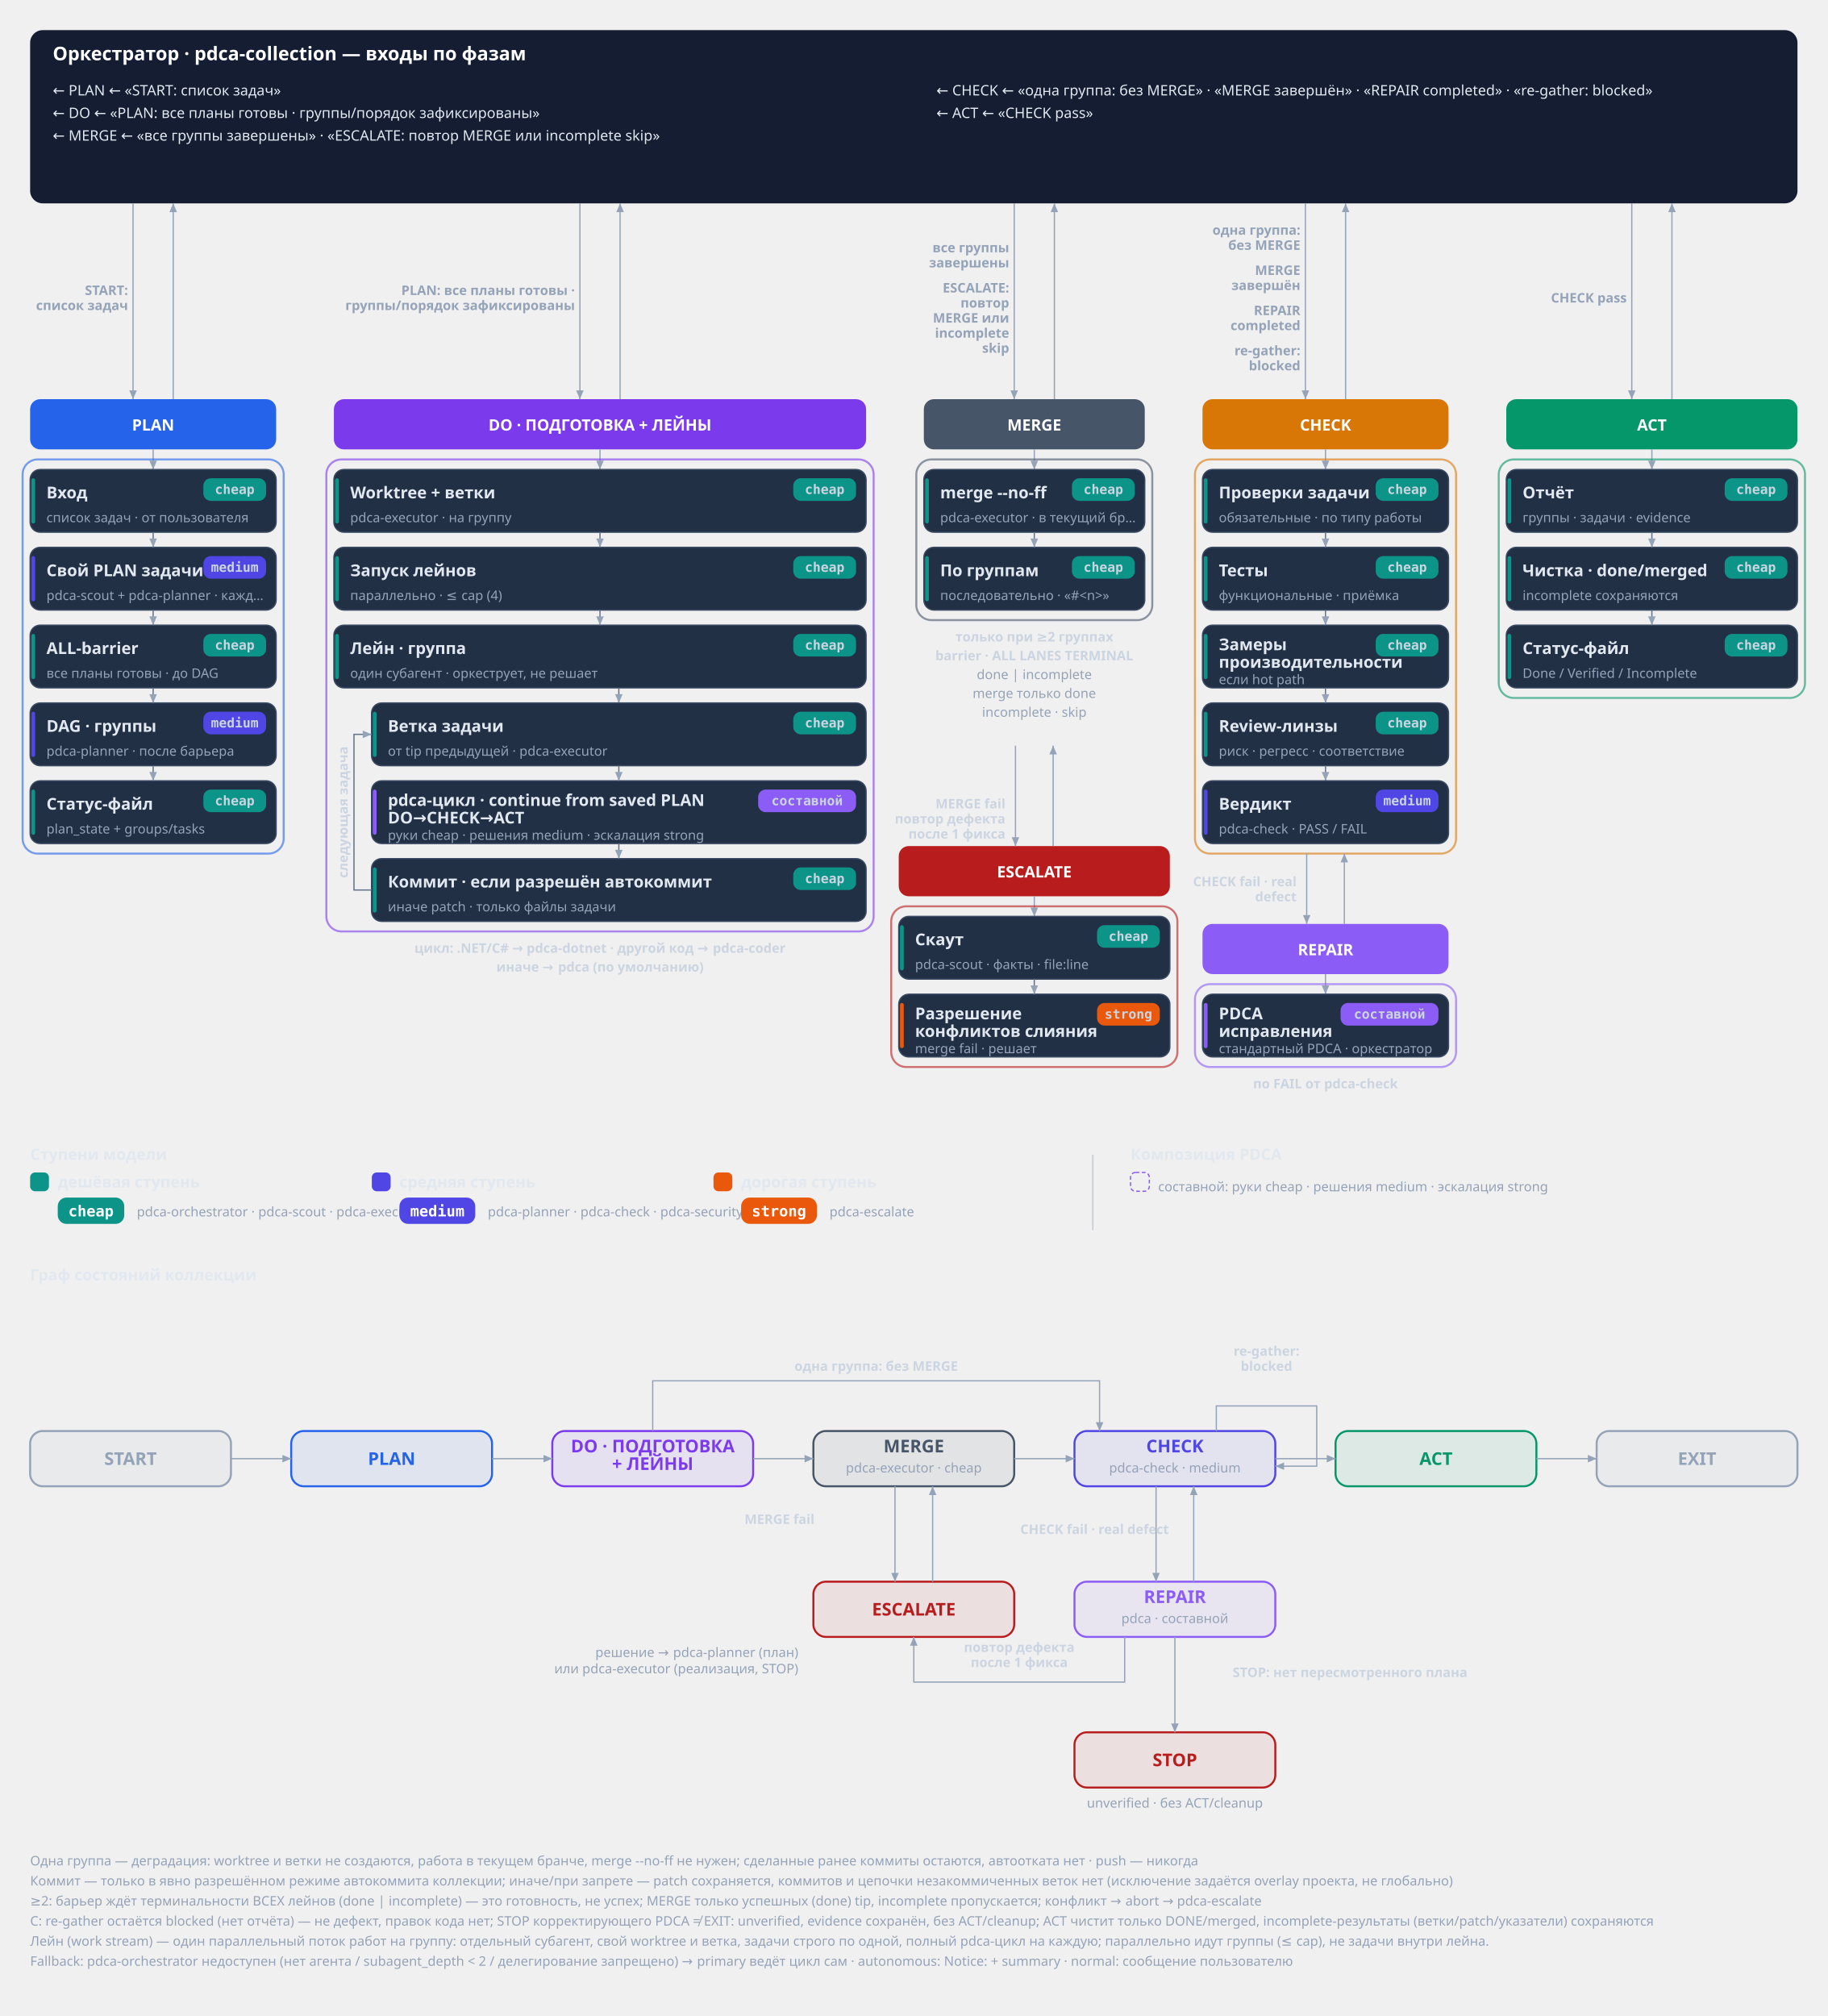
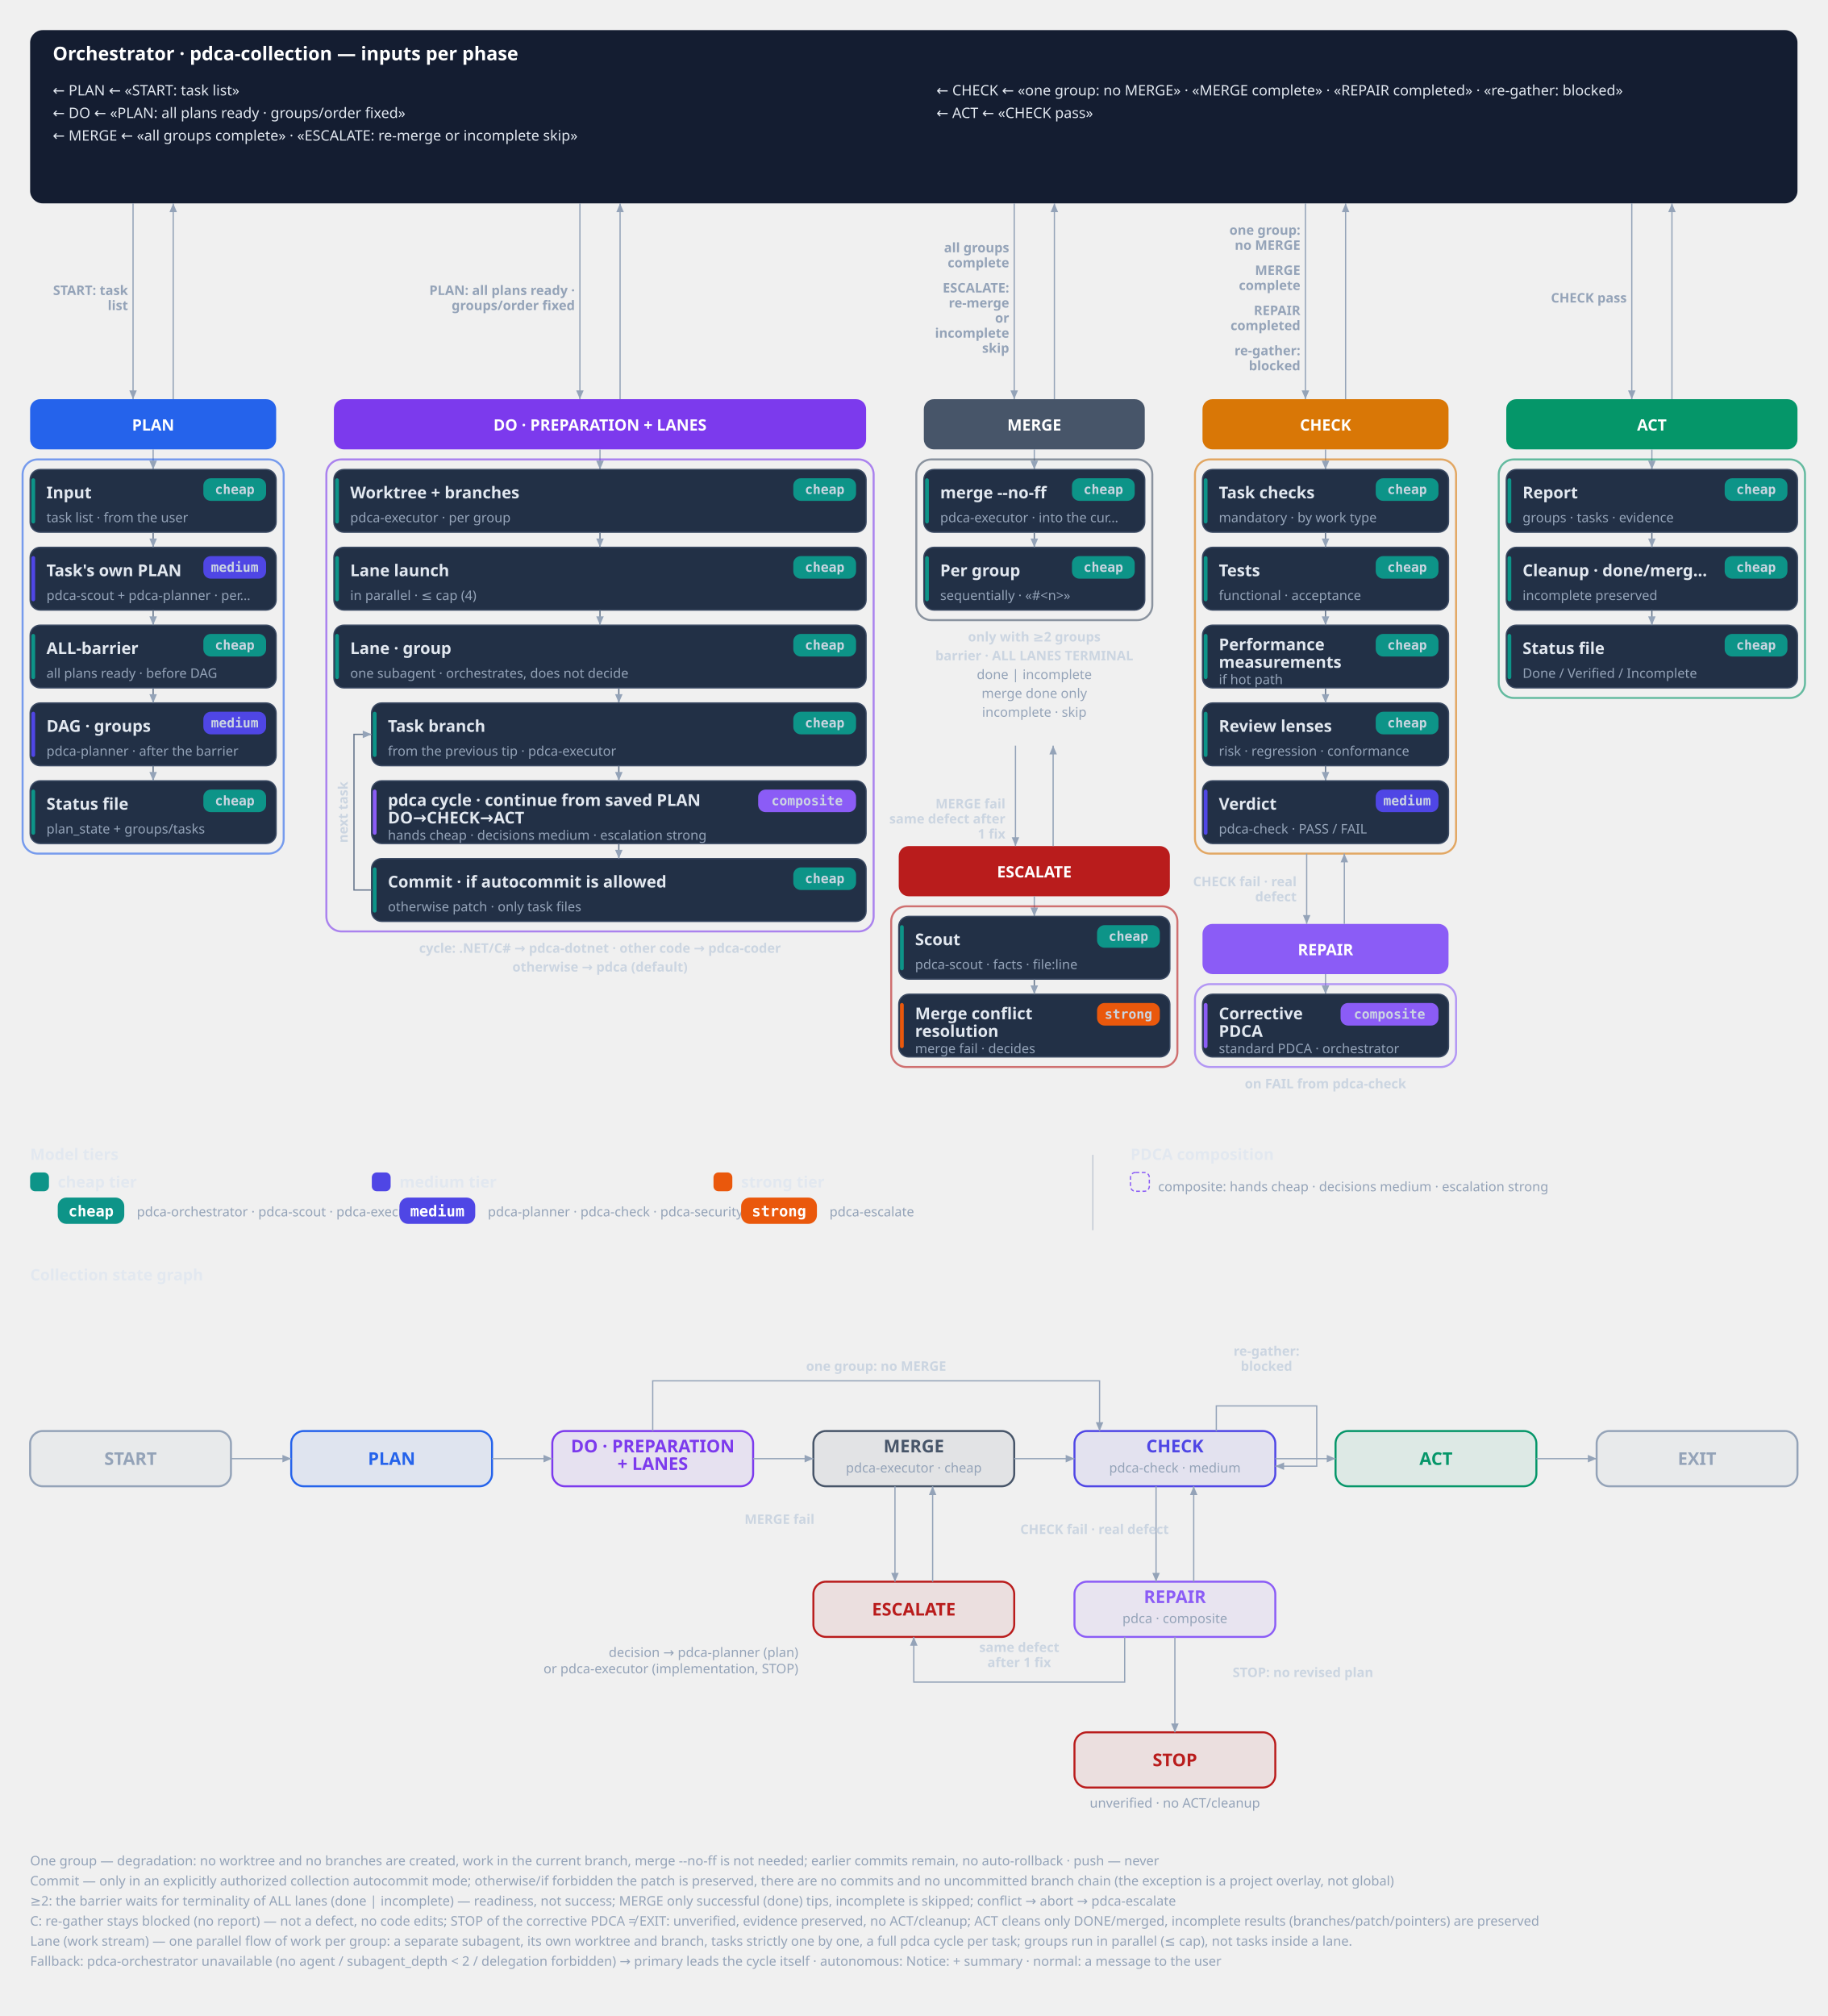
<svg xmlns="http://www.w3.org/2000/svg" viewBox="0 0 1456 1606" width="1456" font-family="Segoe UI, system-ui, sans-serif">
  <defs>
    <marker id="arrow" markerWidth="9" markerHeight="9" refX="7" refY="3" orient="auto">
      <path d="M0,0 L7,3 L0,6 Z" fill="#94a3b8" />
    </marker>
  </defs>
  <style>
.t{font-size:13px;font-weight:600;fill:#e2e8f0}
.s{font-size:10.5px;fill:#94a3b8}
.h{font-size:12.5px;font-weight:700;fill:#ffffff}
.g{font-size:10.5px;font-weight:600}
.band{fill:#141d31}
.bt{fill:#ffffff;font-size:15px;font-weight:700}
.ol{fill:#e2e8f0;font-size:11.5px}
.lt{font-size:12.5px;font-weight:700;fill:#e2e8f0}
.ls{font-size:10.5px;fill:#94a3b8}
.nt{font-size:10.5px;fill:#94a3b8}
.lm{font-family:ui-monospace,Consolas,Menlo,monospace;font-size:12px;font-weight:700}
.bm{font-family:ui-monospace,Consolas,Menlo,monospace;font-size:10.5px;font-weight:700}
.st{font-size:14px;font-weight:700}
</style>
  <rect x="24" y="24" width="1408" height="138" rx="10" class="band" data-band="orchestrator" />
-   <text x="42" y="48" class="bt">Оркестратор · pdca-collection — входы по фазам</text>
-   <text x="42" y="76" class="ol">← PLAN ← «START: список задач»</text>
-   <text x="42" y="94" class="ol">← DO ← «PLAN: все планы готовы · группы/порядок зафиксированы»</text>
-   <text x="42" y="112" class="ol">← MERGE ← «все группы завершены» · «ESCALATE: повтор MERGE или incomplete skip»</text>
-   <text x="746.0" y="76" class="ol">← CHECK ← «одна группа: без MERGE» · «MERGE завершён» · «REPAIR completed» · «re-gather: blocked»</text>
+   <text x="42" y="48" class="bt">Orchestrator · pdca-collection — inputs per phase</text>
+   <text x="42" y="76" class="ol">← PLAN ← «START: task list»</text>
+   <text x="42" y="94" class="ol">← DO ← «PLAN: all plans ready · groups/order fixed»</text>
+   <text x="42" y="112" class="ol">← MERGE ← «all groups complete» · «ESCALATE: re-merge or incomplete skip»</text>
+   <text x="746.0" y="76" class="ol">← CHECK ← «one group: no MERGE» · «MERGE complete» · «REPAIR completed» · «re-gather: blocked»</text>
  <text x="746.0" y="94" class="ol">← ACT ← «CHECK pass»</text>
  <g data-column="P">
    <g data-peer-header="P">
      <rect x="24" y="318" width="196" height="40" rx="8" fill="#2563eb" />
      <text x="122.0" y="343.0" class="h" text-anchor="middle">PLAN</text>
    </g>
    <polyline points="122.0,358 122.0,374" fill="none" stroke="#94a3b8" marker-end="url(#arrow)" />
    <rect x="24" y="374" width="196" height="50" rx="8" fill="#223046" stroke="#3b4a63" stroke-width="1" />
    <rect x="25" y="381" width="3" height="36" rx="1.5" fill="#0d9488" />
    <rect x="162" y="381" width="50" height="18" rx="6" fill="#0d9488" />
    <text x="187.0" y="393.5" class="bm" fill="#cbd5e1" text-anchor="middle">cheap</text>
-     <text x="37" y="397" class="t">Вход</text>
-     <text x="37" y="416" class="s">список задач · от пользователя</text>
+     <text x="37" y="397" class="t">Input</text>
+     <text x="37" y="416" class="s">task list · from the user</text>
    <g data-step="task-plan">
      <rect x="24" y="436" width="196" height="50" rx="8" fill="#223046" stroke="#3b4a63" stroke-width="1" />
      <rect x="25" y="443" width="3" height="36" rx="1.5" fill="#4f46e5" />
      <rect x="162" y="443" width="50" height="18" rx="6" fill="#4f46e5" />
      <text x="187.0" y="455.5" class="bm" fill="#cbd5e1" text-anchor="middle">medium</text>
-       <text x="37" y="459" class="t">Свой PLAN задачи</text>
-       <text x="37" y="478" class="s">pdca-scout + pdca-planner · кажд…</text>
+       <text x="37" y="459" class="t">Task's own PLAN</text>
+       <text x="37" y="478" class="s">pdca-scout + pdca-planner · per…</text>
    </g>
    <g data-step="all-plans-barrier">
      <rect x="24" y="498" width="196" height="50" rx="8" fill="#223046" stroke="#3b4a63" stroke-width="1" />
      <rect x="25" y="505" width="3" height="36" rx="1.5" fill="#0d9488" />
      <rect x="162" y="505" width="50" height="18" rx="6" fill="#0d9488" />
      <text x="187.0" y="517.5" class="bm" fill="#cbd5e1" text-anchor="middle">cheap</text>
      <text x="37" y="521" class="t">ALL-barrier</text>
-       <text x="37" y="540" class="s">все планы готовы · до DAG</text>
+       <text x="37" y="540" class="s">all plans ready · before DAG</text>
    </g>
    <g data-step="collection-scheduling">
      <rect x="24" y="560" width="196" height="50" rx="8" fill="#223046" stroke="#3b4a63" stroke-width="1" />
      <rect x="25" y="567" width="3" height="36" rx="1.5" fill="#4f46e5" />
      <rect x="162" y="567" width="50" height="18" rx="6" fill="#4f46e5" />
      <text x="187.0" y="579.5" class="bm" fill="#cbd5e1" text-anchor="middle">medium</text>
-       <text x="37" y="583" class="t">DAG · группы</text>
-       <text x="37" y="602" class="s">pdca-planner · после барьера</text>
+       <text x="37" y="583" class="t">DAG · groups</text>
+       <text x="37" y="602" class="s">pdca-planner · after the barrier</text>
    </g>
    <rect x="24" y="622" width="196" height="50" rx="8" fill="#223046" stroke="#3b4a63" stroke-width="1" />
    <rect x="25" y="629" width="3" height="36" rx="1.5" fill="#0d9488" />
    <rect x="162" y="629" width="50" height="18" rx="6" fill="#0d9488" />
    <text x="187.0" y="641.5" class="bm" fill="#cbd5e1" text-anchor="middle">cheap</text>
-     <text x="37" y="645" class="t">Статус-файл</text>
+     <text x="37" y="645" class="t">Status file</text>
    <text x="37" y="664" class="s">plan_state + groups/tasks</text>
    <polyline points="122.0,424 122.0,436" fill="none" stroke="#64748b" marker-end="url(#arrow)" />
    <polyline points="122.0,486 122.0,498" fill="none" stroke="#64748b" marker-end="url(#arrow)" />
    <polyline points="122.0,548 122.0,560" fill="none" stroke="#64748b" marker-end="url(#arrow)" />
    <polyline points="122.0,610 122.0,622" fill="none" stroke="#64748b" marker-end="url(#arrow)" />
    <rect x="18" y="366" width="208" height="314" rx="12" fill="none" stroke="#2563eb" stroke-opacity="0.6" stroke-width="1.6" data-frame="P" />
  </g>
  <g data-column="DO">
    <g data-peer-header="DO">
      <rect x="266.0" y="318" width="424" height="40" rx="8" fill="#7c3aed" />
-       <text x="478.0" y="343.0" class="h" text-anchor="middle">DO · ПОДГОТОВКА + ЛЕЙНЫ</text>
+       <text x="478.0" y="343.0" class="h" text-anchor="middle">DO · PREPARATION + LANES</text>
    </g>
    <polyline points="478.0,358 478.0,374" fill="none" stroke="#94a3b8" marker-end="url(#arrow)" />
    <rect x="266.0" y="374" width="424" height="50" rx="8" fill="#223046" stroke="#3b4a63" stroke-width="1" />
    <rect x="267.0" y="381" width="3" height="36" rx="1.5" fill="#0d9488" />
    <rect x="632.0" y="381" width="50" height="18" rx="6" fill="#0d9488" />
    <text x="657.0" y="393.5" class="bm" fill="#cbd5e1" text-anchor="middle">cheap</text>
-     <text x="279.0" y="397" class="t">Worktree + ветки</text>
-     <text x="279.0" y="416" class="s">pdca-executor · на группу</text>
+     <text x="279.0" y="397" class="t">Worktree + branches</text>
+     <text x="279.0" y="416" class="s">pdca-executor · per group</text>
    <rect x="266.0" y="436" width="424" height="50" rx="8" fill="#223046" stroke="#3b4a63" stroke-width="1" />
    <rect x="267.0" y="443" width="3" height="36" rx="1.5" fill="#0d9488" />
    <rect x="632.0" y="443" width="50" height="18" rx="6" fill="#0d9488" />
    <text x="657.0" y="455.5" class="bm" fill="#cbd5e1" text-anchor="middle">cheap</text>
-     <text x="279.0" y="459" class="t">Запуск лейнов</text>
-     <text x="279.0" y="478" class="s">параллельно · ≤ cap (4)</text>
+     <text x="279.0" y="459" class="t">Lane launch</text>
+     <text x="279.0" y="478" class="s">in parallel · ≤ cap (4)</text>
    <polyline points="478.0,424 478.0,436" fill="none" stroke="#64748b" marker-end="url(#arrow)" />
    <rect x="266.0" y="498" width="424" height="50" rx="8" fill="#223046" stroke="#3b4a63" stroke-width="1" />
    <rect x="267.0" y="505" width="3" height="36" rx="1.5" fill="#0d9488" />
    <rect x="632.0" y="505" width="50" height="18" rx="6" fill="#0d9488" />
    <text x="657.0" y="517.5" class="bm" fill="#cbd5e1" text-anchor="middle">cheap</text>
-     <text x="279.0" y="521" class="t">Лейн · группа</text>
-     <text x="279.0" y="540" class="s">один субагент · оркеструет, не решает</text>
+     <text x="279.0" y="521" class="t">Lane · group</text>
+     <text x="279.0" y="540" class="s">one subagent · orchestrates, does not decide</text>
    <polyline points="478.0,486 478.0,498" fill="none" stroke="#64748b" marker-end="url(#arrow)" />
    <polyline points="493.0,548 493.0,560" fill="none" stroke="#64748b" marker-end="url(#arrow)" />
    <rect x="296.0" y="560" width="394" height="50" rx="8" fill="#223046" stroke="#3b4a63" stroke-width="1" />
    <rect x="297.0" y="567" width="3" height="36" rx="1.5" fill="#0d9488" />
    <rect x="632.0" y="567" width="50" height="18" rx="6" fill="#0d9488" />
    <text x="657.0" y="579.5" class="bm" fill="#cbd5e1" text-anchor="middle">cheap</text>
-     <text x="309.0" y="583" class="t">Ветка задачи</text>
-     <text x="309.0" y="602" class="s">от tip предыдущей · pdca-executor</text>
+     <text x="309.0" y="583" class="t">Task branch</text>
+     <text x="309.0" y="602" class="s">from the previous tip · pdca-executor</text>
    <rect x="296.0" y="622" width="394" height="50" rx="8" fill="#223046" stroke="#3b4a63" stroke-width="1" />
    <rect x="297.0" y="629" width="3" height="36" rx="1.5" fill="#8b5cf6" />
    <rect x="604.0" y="629" width="78" height="18" rx="6" fill="#8b5cf6" />
-     <text x="643.0" y="641.5" class="bm" fill="#cbd5e1" text-anchor="middle">составной</text>
-     <text x="309.0" y="642" class="t">pdca-цикл · continue from saved PLAN</text>
+     <text x="643.0" y="641.5" class="bm" fill="#cbd5e1" text-anchor="middle">composite</text>
+     <text x="309.0" y="642" class="t">pdca cycle · continue from saved PLAN</text>
    <text x="309.0" y="656" class="t">DO→CHECK→ACT</text>
-     <text x="309.0" y="669" class="s">руки cheap · решения medium · эскалация strong</text>
+     <text x="309.0" y="669" class="s">hands cheap · decisions medium · escalation strong</text>
    <polyline points="493.0,610 493.0,622" fill="none" stroke="#64748b" marker-end="url(#arrow)" />
    <rect x="296.0" y="684" width="394" height="50" rx="8" fill="#223046" stroke="#3b4a63" stroke-width="1" />
    <rect x="297.0" y="691" width="3" height="36" rx="1.5" fill="#0d9488" />
    <rect x="632.0" y="691" width="50" height="18" rx="6" fill="#0d9488" />
    <text x="657.0" y="703.5" class="bm" fill="#cbd5e1" text-anchor="middle">cheap</text>
-     <text x="309.0" y="707" class="t">Коммит · если разрешён автокоммит</text>
-     <text x="309.0" y="726" class="s">иначе patch · только файлы задачи</text>
+     <text x="309.0" y="707" class="t">Commit · if autocommit is allowed</text>
+     <text x="309.0" y="726" class="s">otherwise patch · only task files</text>
    <polyline points="493.0,672 493.0,684" fill="none" stroke="#64748b" marker-end="url(#arrow)" />
    <path d="M296.0,709.0 L282.0,709.0 L282.0,585.0 L296.0,585.0" fill="none" stroke="#64748b" marker-end="url(#arrow)" />
-     <text x="277.0" y="647.0" class="g" fill="#cbd5e1" text-anchor="middle" transform="rotate(-90 277.0 647.0)">следующая задача</text>
+     <text x="277.0" y="647.0" class="g" fill="#cbd5e1" text-anchor="middle" transform="rotate(-90 277.0 647.0)">next task</text>
    <rect x="260.0" y="366" width="436" height="376" rx="12" fill="none" stroke="#7c3aed" stroke-opacity="0.6" stroke-width="1.6" data-frame="DO" />
-     <text x="478.0" y="759" class="g" fill="#cbd5e1" text-anchor="middle">цикл: .NET/C# → pdca-dotnet · другой код → pdca-coder</text>
-     <text x="478.0" y="774" class="g" fill="#cbd5e1" text-anchor="middle">иначе → pdca (по умолчанию)</text>
+     <text x="478.0" y="759" class="g" fill="#cbd5e1" text-anchor="middle">cycle: .NET/C# → pdca-dotnet · other code → pdca-coder</text>
+     <text x="478.0" y="774" class="g" fill="#cbd5e1" text-anchor="middle">otherwise → pdca (default)</text>
  </g>
  <g data-column="MERGE">
    <g data-peer-header="MERGE">
      <rect x="736.0" y="318" width="176" height="40" rx="8" fill="#475569" />
      <text x="824.0" y="343.0" class="h" text-anchor="middle">MERGE</text>
    </g>
    <polyline points="824.0,358 824.0,374" fill="none" stroke="#94a3b8" marker-end="url(#arrow)" />
    <rect x="736.0" y="374" width="176" height="50" rx="8" fill="#223046" stroke="#3b4a63" stroke-width="1" />
    <rect x="737.0" y="381" width="3" height="36" rx="1.5" fill="#0d9488" />
    <rect x="854.0" y="381" width="50" height="18" rx="6" fill="#0d9488" />
    <text x="879.0" y="393.5" class="bm" fill="#cbd5e1" text-anchor="middle">cheap</text>
    <text x="749.0" y="397" class="t">merge --no-ff</text>
-     <text x="749.0" y="416" class="s">pdca-executor · в текущий бр…</text>
+     <text x="749.0" y="416" class="s">pdca-executor · into the cur…</text>
    <rect x="736.0" y="436" width="176" height="50" rx="8" fill="#223046" stroke="#3b4a63" stroke-width="1" />
    <rect x="737.0" y="443" width="3" height="36" rx="1.5" fill="#0d9488" />
    <rect x="854.0" y="443" width="50" height="18" rx="6" fill="#0d9488" />
    <text x="879.0" y="455.5" class="bm" fill="#cbd5e1" text-anchor="middle">cheap</text>
-     <text x="749.0" y="459" class="t">По группам</text>
-     <text x="749.0" y="478" class="s">последовательно · «#&lt;n&gt;»</text>
+     <text x="749.0" y="459" class="t">Per group</text>
+     <text x="749.0" y="478" class="s">sequentially · «#&lt;n&gt;»</text>
    <polyline points="824.0,424 824.0,436" fill="none" stroke="#64748b" marker-end="url(#arrow)" />
    <g data-condition="all-lanes-terminal">
      <rect x="730.0" y="366" width="188" height="128" rx="12" fill="none" stroke="#475569" stroke-opacity="0.6" stroke-width="1.6" data-frame="MERGE" />
-       <text x="824.0" y="511" class="g" fill="#cbd5e1" text-anchor="middle">только при ≥2 группах</text>
+       <text x="824.0" y="511" class="g" fill="#cbd5e1" text-anchor="middle">only with ≥2 groups</text>
      <text x="824.0" y="526" class="g" fill="#cbd5e1" text-anchor="middle">barrier · ALL LANES TERMINAL</text>
      <text x="824.0" y="541" class="ls" fill="#94a3b8" text-anchor="middle">done | incomplete</text>
-       <text x="824.0" y="556" class="ls" fill="#94a3b8" text-anchor="middle">merge только done</text>
+       <text x="824.0" y="556" class="ls" fill="#94a3b8" text-anchor="middle">merge done only</text>
      <text x="824.0" y="571" class="ls" fill="#94a3b8" text-anchor="middle">incomplete · skip</text>
    </g>
  </g>
  <g data-column="C" data-role="pdca-check" data-tier="medium">
    <g data-peer-header="C">
      <rect x="958.0" y="318" width="196" height="40" rx="8" fill="#d97706" />
      <text x="1056.0" y="343.0" class="h" text-anchor="middle">CHECK</text>
    </g>
    <polyline points="1056.0,358 1056.0,374" fill="none" stroke="#94a3b8" marker-end="url(#arrow)" />
    <rect x="958.0" y="374" width="196" height="50" rx="8" fill="#223046" stroke="#3b4a63" stroke-width="1" />
    <rect x="959.0" y="381" width="3" height="36" rx="1.5" fill="#0d9488" />
    <rect x="1096.0" y="381" width="50" height="18" rx="6" fill="#0d9488" />
    <text x="1121.0" y="393.5" class="bm" fill="#cbd5e1" text-anchor="middle">cheap</text>
-     <text x="971.0" y="397" class="t">Проверки задачи</text>
-     <text x="971.0" y="416" class="s">обязательные · по типу работы</text>
+     <text x="971.0" y="397" class="t">Task checks</text>
+     <text x="971.0" y="416" class="s">mandatory · by work type</text>
    <rect x="958.0" y="436" width="196" height="50" rx="8" fill="#223046" stroke="#3b4a63" stroke-width="1" />
    <rect x="959.0" y="443" width="3" height="36" rx="1.5" fill="#0d9488" />
    <rect x="1096.0" y="443" width="50" height="18" rx="6" fill="#0d9488" />
    <text x="1121.0" y="455.5" class="bm" fill="#cbd5e1" text-anchor="middle">cheap</text>
-     <text x="971.0" y="459" class="t">Тесты</text>
-     <text x="971.0" y="478" class="s">функциональные · приёмка</text>
+     <text x="971.0" y="459" class="t">Tests</text>
+     <text x="971.0" y="478" class="s">functional · acceptance</text>
    <rect x="958.0" y="498" width="196" height="50" rx="8" fill="#223046" stroke="#3b4a63" stroke-width="1" />
    <rect x="959.0" y="505" width="3" height="36" rx="1.5" fill="#0d9488" />
    <rect x="1096.0" y="505" width="50" height="18" rx="6" fill="#0d9488" />
    <text x="1121.0" y="517.5" class="bm" fill="#cbd5e1" text-anchor="middle">cheap</text>
-     <text x="971.0" y="518" class="t">Замеры</text>
-     <text x="971.0" y="532" class="t">производительности</text>
-     <text x="971.0" y="545" class="s">если hot path</text>
+     <text x="971.0" y="518" class="t">Performance</text>
+     <text x="971.0" y="532" class="t">measurements</text>
+     <text x="971.0" y="545" class="s">if hot path</text>
    <rect x="958.0" y="560" width="196" height="50" rx="8" fill="#223046" stroke="#3b4a63" stroke-width="1" />
    <rect x="959.0" y="567" width="3" height="36" rx="1.5" fill="#0d9488" />
    <rect x="1096.0" y="567" width="50" height="18" rx="6" fill="#0d9488" />
    <text x="1121.0" y="579.5" class="bm" fill="#cbd5e1" text-anchor="middle">cheap</text>
-     <text x="971.0" y="583" class="t">Review-линзы</text>
-     <text x="971.0" y="602" class="s">риск · регресс · соответствие</text>
+     <text x="971.0" y="583" class="t">Review lenses</text>
+     <text x="971.0" y="602" class="s">risk · regression · conformance</text>
    <polyline points="1056.0,424 1056.0,436" fill="none" stroke="#64748b" marker-end="url(#arrow)" />
    <polyline points="1056.0,486 1056.0,498" fill="none" stroke="#64748b" marker-end="url(#arrow)" />
    <polyline points="1056.0,548 1056.0,560" fill="none" stroke="#64748b" marker-end="url(#arrow)" />
    <polyline points="1056.0,610 1056.0,622" fill="none" stroke="#64748b" marker-end="url(#arrow)" />
    <g data-step="check-verdict" data-role="pdca-check" data-tier="medium">
      <rect x="958.0" y="622" width="196" height="50" rx="8" fill="#223046" stroke="#3b4a63" stroke-width="1" />
      <rect x="959.0" y="629" width="3" height="36" rx="1.5" fill="#4f46e5" />
      <rect x="1096.0" y="629" width="50" height="18" rx="6" fill="#4f46e5" />
      <text x="1121.0" y="641.5" class="bm" fill="#cbd5e1" text-anchor="middle">medium</text>
-       <text x="971.0" y="645" class="t">Вердикт</text>
+       <text x="971.0" y="645" class="t">Verdict</text>
      <text x="971.0" y="664" class="s">pdca-check · PASS / FAIL</text>
    </g>
    <rect x="952.0" y="366" width="208" height="314" rx="12" fill="none" stroke="#d97706" stroke-opacity="0.6" stroke-width="1.6" data-frame="C" />
  </g>
  <g data-column="A">
    <g data-peer-header="A">
      <rect x="1200.0" y="318" width="232" height="40" rx="8" fill="#059669" />
      <text x="1316.0" y="343.0" class="h" text-anchor="middle">ACT</text>
    </g>
    <polyline points="1316.0,358 1316.0,374" fill="none" stroke="#94a3b8" marker-end="url(#arrow)" />
    <rect x="1200.0" y="374" width="232" height="50" rx="8" fill="#223046" stroke="#3b4a63" stroke-width="1" />
    <rect x="1201.0" y="381" width="3" height="36" rx="1.5" fill="#0d9488" />
    <rect x="1374.0" y="381" width="50" height="18" rx="6" fill="#0d9488" />
    <text x="1399.0" y="393.5" class="bm" fill="#cbd5e1" text-anchor="middle">cheap</text>
-     <text x="1213.0" y="397" class="t">Отчёт</text>
-     <text x="1213.0" y="416" class="s">группы · задачи · evidence</text>
+     <text x="1213.0" y="397" class="t">Report</text>
+     <text x="1213.0" y="416" class="s">groups · tasks · evidence</text>
    <rect x="1200.0" y="436" width="232" height="50" rx="8" fill="#223046" stroke="#3b4a63" stroke-width="1" />
    <rect x="1201.0" y="443" width="3" height="36" rx="1.5" fill="#0d9488" />
    <rect x="1374.0" y="443" width="50" height="18" rx="6" fill="#0d9488" />
    <text x="1399.0" y="455.5" class="bm" fill="#cbd5e1" text-anchor="middle">cheap</text>
-     <text x="1213.0" y="459" class="t">Чистка · done/merged</text>
-     <text x="1213.0" y="478" class="s">incomplete сохраняются</text>
+     <text x="1213.0" y="459" class="t">Cleanup · done/merg…</text>
+     <text x="1213.0" y="478" class="s">incomplete preserved</text>
    <rect x="1200.0" y="498" width="232" height="50" rx="8" fill="#223046" stroke="#3b4a63" stroke-width="1" />
    <rect x="1201.0" y="505" width="3" height="36" rx="1.5" fill="#0d9488" />
    <rect x="1374.0" y="505" width="50" height="18" rx="6" fill="#0d9488" />
    <text x="1399.0" y="517.5" class="bm" fill="#cbd5e1" text-anchor="middle">cheap</text>
-     <text x="1213.0" y="521" class="t">Статус-файл</text>
+     <text x="1213.0" y="521" class="t">Status file</text>
    <text x="1213.0" y="540" class="s">Done / Verified / Incomplete</text>
    <polyline points="1316.0,424 1316.0,436" fill="none" stroke="#64748b" marker-end="url(#arrow)" />
    <polyline points="1316.0,486 1316.0,498" fill="none" stroke="#64748b" marker-end="url(#arrow)" />
    <rect x="1194.0" y="366" width="244" height="190" rx="12" fill="none" stroke="#059669" stroke-opacity="0.6" stroke-width="1.6" data-frame="A" />
  </g>
  <g data-column="REPAIR" data-child-of="C" data-dispatched-by="orchestrator" data-main-recovery="corrective-pdca" data-composition="composite">
    <g data-peer-header="REPAIR">
      <rect x="958.0" y="736" width="196" height="40" rx="8" fill="#8b5cf6" />
      <text x="1056.0" y="761.0" class="h" text-anchor="middle">REPAIR</text>
    </g>
    <polyline points="1056.0,776 1056.0,792" fill="none" stroke="#94a3b8" marker-end="url(#arrow)" />
    <rect x="958.0" y="792" width="196" height="50" rx="8" fill="#223046" stroke="#3b4a63" stroke-width="1" />
    <rect x="959.0" y="799" width="3" height="36" rx="1.5" fill="#8b5cf6" />
    <rect x="1068.0" y="799" width="78" height="18" rx="6" fill="#8b5cf6" />
-     <text x="1107.0" y="811.5" class="bm" fill="#cbd5e1" text-anchor="middle">составной</text>
-     <text x="971.0" y="812" class="t">PDCA</text>
-     <text x="971.0" y="826" class="t">исправления</text>
-     <text x="971.0" y="839" class="s">стандартный PDCA · оркестратор</text>
+     <text x="1107.0" y="811.5" class="bm" fill="#cbd5e1" text-anchor="middle">composite</text>
+     <text x="971.0" y="812" class="t">Corrective</text>
+     <text x="971.0" y="826" class="t">PDCA</text>
+     <text x="971.0" y="839" class="s">standard PDCA · orchestrator</text>
    <rect x="952.0" y="784" width="208" height="66" rx="12" fill="none" stroke="#8b5cf6" stroke-opacity="0.6" stroke-width="1.6" data-frame="REPAIR" />
-     <text x="1056.0" y="867" class="g" fill="#cbd5e1" text-anchor="middle">по FAIL от pdca-check</text>
+     <text x="1056.0" y="867" class="g" fill="#cbd5e1" text-anchor="middle">on FAIL from pdca-check</text>
  </g>
  <g data-bus="dispatch" data-origin="C" data-target="REPAIR" data-kind="dispatch">
    <polyline points="1041.0,680 1041.0,736" fill="none" stroke="#94a3b8" marker-end="url(#arrow)" />
    <g data-entry-from="C" data-entry-to="REPAIR" data-entry-condition="FAIL">
      <text x="1033.0" y="706" class="g" fill="#cbd5e1" text-anchor="end">CHECK fail · real</text>
      <text x="1033.0" y="718" class="g" fill="#cbd5e1" text-anchor="end">defect</text>
    </g>
  </g>
  <g data-bus="result" data-origin="REPAIR" data-target="C" data-kind="result">
    <polyline points="1071.0,736 1071.0,680" fill="none" stroke="#94a3b8" marker-end="url(#arrow)" />
  </g>
  <g data-column="E" data-child-of="MERGE" data-dispatched-by="orchestrator">
    <g data-peer-header="E">
      <rect x="716.0" y="674" width="216" height="40" rx="8" fill="#b91c1c" />
      <text x="824.0" y="699.0" class="h" text-anchor="middle">ESCALATE</text>
    </g>
    <polyline points="824.0,714 824.0,730" fill="none" stroke="#94a3b8" marker-end="url(#arrow)" />
    <rect x="716.0" y="730" width="216" height="50" rx="8" fill="#223046" stroke="#3b4a63" stroke-width="1" />
    <rect x="717.0" y="737" width="3" height="36" rx="1.5" fill="#0d9488" />
    <rect x="874.0" y="737" width="50" height="18" rx="6" fill="#0d9488" />
    <text x="899.0" y="749.5" class="bm" fill="#cbd5e1" text-anchor="middle">cheap</text>
-     <text x="729.0" y="753" class="t">Скаут</text>
-     <text x="729.0" y="772" class="s">pdca-scout · факты · file:line</text>
+     <text x="729.0" y="753" class="t">Scout</text>
+     <text x="729.0" y="772" class="s">pdca-scout · facts · file:line</text>
    <rect x="716.0" y="792" width="216" height="50" rx="8" fill="#223046" stroke="#3b4a63" stroke-width="1" />
    <rect x="717.0" y="799" width="3" height="36" rx="1.5" fill="#ea580c" />
    <rect x="874.0" y="799" width="50" height="18" rx="6" fill="#ea580c" />
    <text x="899.0" y="811.5" class="bm" fill="#cbd5e1" text-anchor="middle">strong</text>
-     <text x="729.0" y="812" class="t">Разрешение</text>
-     <text x="729.0" y="826" class="t">конфликтов слияния</text>
-     <text x="729.0" y="839" class="s">merge fail · решает</text>
+     <text x="729.0" y="812" class="t">Merge conflict</text>
+     <text x="729.0" y="826" class="t">resolution</text>
+     <text x="729.0" y="839" class="s">merge fail · decides</text>
    <polyline points="824.0,780 824.0,792" fill="none" stroke="#64748b" marker-end="url(#arrow)" />
    <rect x="710.0" y="722" width="228" height="128" rx="12" fill="none" stroke="#b91c1c" stroke-opacity="0.6" stroke-width="1.6" data-frame="E" />
  </g>
  <g data-bus="dispatch" data-origin="MERGE" data-target="E" data-kind="dispatch">
    <polyline points="809.0,594 809.0,674" fill="none" stroke="#94a3b8" marker-end="url(#arrow)" />
-     <g data-entry-from="MERGE" data-entry-to="ESCALATE" data-entry-condition="merge-конфликт">
+     <g data-entry-from="MERGE" data-entry-to="ESCALATE" data-entry-condition="merge-conflict">
      <text x="801.0" y="644" class="g" fill="#cbd5e1" text-anchor="end">MERGE fail</text>
    </g>
-     <g data-entry-from="REPAIR" data-entry-to="ESCALATE" data-entry-condition="повтор дефекта после 1 фикса">
-       <text x="801.0" y="656" class="g" fill="#cbd5e1" text-anchor="end">повтор дефекта</text>
-       <text x="801.0" y="668" class="g" fill="#cbd5e1" text-anchor="end">после 1 фикса</text>
+     <g data-entry-from="REPAIR" data-entry-to="ESCALATE" data-entry-condition="same defect after 1 fix">
+       <text x="801.0" y="656" class="g" fill="#cbd5e1" text-anchor="end">same defect after</text>
+       <text x="801.0" y="668" class="g" fill="#cbd5e1" text-anchor="end">1 fix</text>
    </g>
  </g>
  <g data-bus="result" data-origin="E" data-target="MERGE" data-kind="result">
    <polyline points="839.0,674 839.0,594" fill="none" stroke="#94a3b8" marker-end="url(#arrow)" />
  </g>
  <g data-bus="dispatch" data-origin="orchestrator" data-target="P" data-kind="dispatch">
    <polyline points="106.0,162 106.0,318" fill="none" stroke="#94a3b8" marker-end="url(#arrow)" />
-     <g data-entry-from="START" data-entry-to="P" data-entry-condition="старт">
-       <text x="102.0" y="235.0" class="g" fill="#94a3b8" text-anchor="end">START:</text>
-       <text x="102.0" y="247.0" class="g" fill="#94a3b8" text-anchor="end">список задач</text>
+     <g data-entry-from="START" data-entry-to="P" data-entry-condition="start">
+       <text x="102.0" y="235.0" class="g" fill="#94a3b8" text-anchor="end">START: task</text>
+       <text x="102.0" y="247.0" class="g" fill="#94a3b8" text-anchor="end">list</text>
    </g>
  </g>
  <g data-bus="result" data-origin="P" data-target="orchestrator" data-kind="result">
    <polyline points="138.0,318 138.0,162" fill="none" stroke="#94a3b8" marker-end="url(#arrow)" />
  </g>
  <g data-bus="dispatch" data-origin="orchestrator" data-target="DO" data-kind="dispatch">
    <polyline points="462.0,162 462.0,318" fill="none" stroke="#94a3b8" marker-end="url(#arrow)" />
-     <g data-entry-from="P" data-entry-to="DO" data-entry-condition="группы">
-       <text x="458.0" y="235.0" class="g" fill="#94a3b8" text-anchor="end">PLAN: все планы готовы ·</text>
-       <text x="458.0" y="247.0" class="g" fill="#94a3b8" text-anchor="end">группы/порядок зафиксированы</text>
+     <g data-entry-from="P" data-entry-to="DO" data-entry-condition="groups">
+       <text x="458.0" y="235.0" class="g" fill="#94a3b8" text-anchor="end">PLAN: all plans ready ·</text>
+       <text x="458.0" y="247.0" class="g" fill="#94a3b8" text-anchor="end">groups/order fixed</text>
    </g>
  </g>
  <g data-bus="result" data-origin="DO" data-target="orchestrator" data-kind="result">
    <polyline points="494.0,318 494.0,162" fill="none" stroke="#94a3b8" marker-end="url(#arrow)" />
  </g>
  <g data-bus="dispatch" data-origin="orchestrator" data-target="MERGE" data-kind="dispatch">
    <polyline points="808.0,162 808.0,318" fill="none" stroke="#94a3b8" marker-end="url(#arrow)" />
    <g data-entry-from="DO" data-entry-to="MERGE" data-entry-condition="≥2 · all-lanes-terminal">
-       <text x="804.0" y="201.0" class="g" fill="#94a3b8" text-anchor="end">все группы</text>
-       <text x="804.0" y="213.0" class="g" fill="#94a3b8" text-anchor="end">завершены</text>
-     </g>
-     <g data-entry-from="ESCALATE" data-entry-to="MERGE" data-entry-condition="решено/переставить/пометить incomplete">
+       <text x="804.0" y="201.0" class="g" fill="#94a3b8" text-anchor="end">all groups</text>
+       <text x="804.0" y="213.0" class="g" fill="#94a3b8" text-anchor="end">complete</text>
+     </g>
+     <g data-entry-from="ESCALATE" data-entry-to="MERGE" data-entry-condition="resolved/reorder/mark incomplete">
      <text x="804.0" y="233.0" class="g" fill="#94a3b8" text-anchor="end">ESCALATE:</text>
-       <text x="804.0" y="245.0" class="g" fill="#94a3b8" text-anchor="end">повтор</text>
-       <text x="804.0" y="257.0" class="g" fill="#94a3b8" text-anchor="end">MERGE или</text>
+       <text x="804.0" y="245.0" class="g" fill="#94a3b8" text-anchor="end">re-merge</text>
+       <text x="804.0" y="257.0" class="g" fill="#94a3b8" text-anchor="end">or</text>
      <text x="804.0" y="269.0" class="g" fill="#94a3b8" text-anchor="end">incomplete</text>
      <text x="804.0" y="281.0" class="g" fill="#94a3b8" text-anchor="end">skip</text>
    </g>
  </g>
  <g data-bus="result" data-origin="MERGE" data-target="orchestrator" data-kind="result">
    <polyline points="840.0,318 840.0,162" fill="none" stroke="#94a3b8" marker-end="url(#arrow)" />
  </g>
  <g data-bus="dispatch" data-origin="orchestrator" data-target="C" data-kind="dispatch">
    <polyline points="1040.0,162 1040.0,318" fill="none" stroke="#94a3b8" marker-end="url(#arrow)" />
-     <g data-entry-from="DO" data-entry-to="C" data-entry-condition="одна группа · без merge">
-       <text x="1036.0" y="187.0" class="g" fill="#94a3b8" text-anchor="end">одна группа:</text>
-       <text x="1036.0" y="199.0" class="g" fill="#94a3b8" text-anchor="end">без MERGE</text>
-     </g>
-     <g data-entry-from="MERGE" data-entry-to="C" data-entry-condition="интеграция завершена">
+     <g data-entry-from="DO" data-entry-to="C" data-entry-condition="one group · no merge">
+       <text x="1036.0" y="187.0" class="g" fill="#94a3b8" text-anchor="end">one group:</text>
+       <text x="1036.0" y="199.0" class="g" fill="#94a3b8" text-anchor="end">no MERGE</text>
+     </g>
+     <g data-entry-from="MERGE" data-entry-to="C" data-entry-condition="integration complete">
      <text x="1036.0" y="219.0" class="g" fill="#94a3b8" text-anchor="end">MERGE</text>
-       <text x="1036.0" y="231.0" class="g" fill="#94a3b8" text-anchor="end">завершён</text>
+       <text x="1036.0" y="231.0" class="g" fill="#94a3b8" text-anchor="end">complete</text>
    </g>
    <g data-entry-from="REPAIR" data-entry-to="C" data-entry-condition="full-verification">
      <text x="1036.0" y="251.0" class="g" fill="#94a3b8" text-anchor="end">REPAIR</text>
      <text x="1036.0" y="263.0" class="g" fill="#94a3b8" text-anchor="end">completed</text>
    </g>
    <g data-entry-from="C" data-entry-to="C" data-entry-condition="re-gather">
      <text x="1036.0" y="283.0" class="g" fill="#94a3b8" text-anchor="end">re-gather:</text>
      <text x="1036.0" y="295.0" class="g" fill="#94a3b8" text-anchor="end">blocked</text>
    </g>
  </g>
  <g data-bus="result" data-origin="C" data-target="orchestrator" data-kind="result">
    <polyline points="1072.0,318 1072.0,162" fill="none" stroke="#94a3b8" marker-end="url(#arrow)" />
  </g>
  <g data-bus="dispatch" data-origin="orchestrator" data-target="A" data-kind="dispatch">
    <polyline points="1300.0,162 1300.0,318" fill="none" stroke="#94a3b8" marker-end="url(#arrow)" />
    <g data-entry-from="C" data-entry-to="A" data-entry-condition="PASS">
      <text x="1296.0" y="241.0" class="g" fill="#94a3b8" text-anchor="end">CHECK pass</text>
    </g>
  </g>
  <g data-bus="result" data-origin="A" data-target="orchestrator" data-kind="result">
    <polyline points="1332.0,318 1332.0,162" fill="none" stroke="#94a3b8" marker-end="url(#arrow)" />
  </g>
  <g data-legend="model-tiers">
-     <text x="24" y="924" class="lt">Ступени модели</text>
-     <text x="46.0" y="946" class="lt">дешёвая ступень</text>
+     <text x="24" y="924" class="lt">Model tiers</text>
+     <text x="46.0" y="946" class="lt">cheap tier</text>
    <rect x="24.0" y="934" width="15" height="15" rx="4" fill="#0d9488" />
    <rect x="46.0" y="954" width="53.0" height="21" rx="7" fill="#0d9488" />
    <text x="72.5" y="969" class="lm" fill="#ffffff" text-anchor="middle">cheap</text>
    <text x="109.0" y="969" class="ls">pdca-orchestrator · pdca-scout · pdca-executor</text>
-     <text x="318.213" y="946" class="lt">средняя ступень</text>
+     <text x="318.213" y="946" class="lt">medium tier</text>
    <rect x="296.213" y="934" width="15" height="15" rx="4" fill="#4f46e5" />
    <rect x="318.213" y="954" width="60.4" height="21" rx="7" fill="#4f46e5" />
    <text x="348.413" y="969" class="lm" fill="#ffffff" text-anchor="middle">medium</text>
    <text x="388.613" y="969" class="ls">pdca-planner · pdca-check · pdca-security-auditor</text>
-     <text x="590.427" y="946" class="lt">дорогая ступень</text>
+     <text x="590.427" y="946" class="lt">strong tier</text>
    <rect x="568.427" y="934" width="15" height="15" rx="4" fill="#ea580c" />
    <rect x="590.427" y="954" width="60.4" height="21" rx="7" fill="#ea580c" />
    <text x="620.627" y="969" class="lm" fill="#ffffff" text-anchor="middle">strong</text>
    <text x="660.827" y="969" class="ls">pdca-escalate</text>
  </g>
  <line x1="870.64" y1="920" x2="870.64" y2="980" stroke="#94a3b8" stroke-opacity="0.5" />
  <g data-legend="composition">
-     <text x="900.64" y="924" class="lt">Композиция PDCA</text>
+     <text x="900.64" y="924" class="lt">PDCA composition</text>
    <rect x="900.64" y="934" width="15" height="15" rx="4" fill="none" stroke="#8b5cf6" stroke-dasharray="3 2" />
-     <text x="922.64" y="949" class="ls" fill="#cbd5e1">составной: руки cheap · решения medium · эскалация strong</text>
-   </g>
-   <text x="24" y="1020" class="lt">Граф состояний коллекции</text>
+     <text x="922.64" y="949" class="ls" fill="#cbd5e1">composite: hands cheap · decisions medium · escalation strong</text>
+   </g>
+   <text x="24" y="1020" class="lt">Collection state graph</text>
  <g data-node="START">
    <rect x="24" y="1140" width="160" height="44" rx="10" fill="#94a3b8" fill-opacity="0.08" stroke="#94a3b8" stroke-width="1.6" />
    <text x="104.0" y="1167.0" class="st" fill="#94a3b8" text-anchor="middle">START</text>
  </g>
  <g data-node="P">
    <rect x="232" y="1140" width="160" height="44" rx="10" fill="#2563eb" fill-opacity="0.08" stroke="#2563eb" stroke-width="1.6" />
    <text x="312.0" y="1167.0" class="st" fill="#2563eb" text-anchor="middle">PLAN</text>
  </g>
  <g data-node="DO" data-tier="cheap">
    <rect x="440" y="1140" width="160" height="44" rx="10" fill="#7c3aed" fill-opacity="0.08" stroke="#7c3aed" stroke-width="1.6" />
-     <text x="520.0" y="1157" class="st" fill="#7c3aed" text-anchor="middle">DO · ПОДГОТОВКА</text>
-     <text x="520.0" y="1171" class="st" fill="#7c3aed" text-anchor="middle">+ ЛЕЙНЫ</text>
+     <text x="520.0" y="1157" class="st" fill="#7c3aed" text-anchor="middle">DO · PREPARATION</text>
+     <text x="520.0" y="1171" class="st" fill="#7c3aed" text-anchor="middle">+ LANES</text>
  </g>
  <g data-node="MERGE" data-tier="cheap">
    <rect x="648" y="1140" width="160" height="44" rx="10" fill="#475569" fill-opacity="0.08" stroke="#475569" stroke-width="1.6" />
    <text x="728.0" y="1157" class="st" fill="#475569" text-anchor="middle">MERGE</text>
    <text x="728.0" y="1173" class="ls" fill="#475569" text-anchor="middle">pdca-executor · cheap</text>
  </g>
  <g data-node="C" data-tier="medium">
    <rect x="856" y="1140" width="160" height="44" rx="10" fill="#4f46e5" fill-opacity="0.08" stroke="#4f46e5" stroke-width="1.6" />
    <text x="936.0" y="1157" class="st" fill="#4f46e5" text-anchor="middle">CHECK</text>
    <text x="936.0" y="1173" class="ls" fill="#4f46e5" text-anchor="middle">pdca-check · medium</text>
  </g>
  <g data-node="A">
    <rect x="1064" y="1140" width="160" height="44" rx="10" fill="#059669" fill-opacity="0.08" stroke="#059669" stroke-width="1.6" />
    <text x="1144.0" y="1167.0" class="st" fill="#059669" text-anchor="middle">ACT</text>
  </g>
  <g data-node="EXIT">
    <rect x="1272" y="1140" width="160" height="44" rx="10" fill="#94a3b8" fill-opacity="0.08" stroke="#94a3b8" stroke-width="1.6" />
    <text x="1352.0" y="1167.0" class="st" fill="#94a3b8" text-anchor="middle">EXIT</text>
  </g>
  <g data-node="REPAIR" data-composition="composite">
    <rect x="856" y="1260" width="160" height="44" rx="10" fill="#8b5cf6" fill-opacity="0.08" stroke="#8b5cf6" stroke-width="1.6" />
    <text x="936.0" y="1277" class="st" fill="#8b5cf6" text-anchor="middle">REPAIR</text>
-     <text x="936.0" y="1293" class="ls" fill="#8b5cf6" text-anchor="middle">pdca · составной</text>
+     <text x="936.0" y="1293" class="ls" fill="#8b5cf6" text-anchor="middle">pdca · composite</text>
  </g>
  <g data-node="ESCALATE" data-tier="strong">
    <rect x="648" y="1260" width="160" height="44" rx="10" fill="#b91c1c" fill-opacity="0.08" stroke="#b91c1c" stroke-width="1.6" />
    <text x="728.0" y="1287.0" class="st" fill="#b91c1c" text-anchor="middle">ESCALATE</text>
  </g>
  <g data-annotation="ESCALATE">
-     <text x="636" y="1320" class="nt" text-anchor="end">решение → pdca-planner (план)</text>
-     <text x="636" y="1333" class="nt" text-anchor="end">или pdca-executor (реализация, STOP)</text>
+     <text x="636" y="1320" class="nt" text-anchor="end">decision → pdca-planner (plan)</text>
+     <text x="636" y="1333" class="nt" text-anchor="end">or pdca-executor (implementation, STOP)</text>
  </g>
  <g data-node="STOP">
    <rect x="856" y="1380" width="160" height="44" rx="10" fill="#b91c1c" fill-opacity="0.08" stroke="#b91c1c" stroke-width="1.6" />
    <text x="936.0" y="1407.0" class="st" fill="#b91c1c" text-anchor="middle">STOP</text>
  </g>
  <g data-annotation="STOP">
-     <text x="936.0" y="1440" class="nt" text-anchor="middle">unverified · без ACT/cleanup</text>
-   </g>
-   <g data-from="START" data-to="P" data-condition="старт">
+     <text x="936.0" y="1440" class="nt" text-anchor="middle">unverified · no ACT/cleanup</text>
+   </g>
+   <g data-from="START" data-to="P" data-condition="start">
    <polyline points="184,1162.0 232,1162.0" fill="none" stroke="#94a3b8" marker-end="url(#arrow)" />
  </g>
-   <g data-from="P" data-to="DO" data-condition="группы">
+   <g data-from="P" data-to="DO" data-condition="groups">
    <polyline points="392,1162.0 440,1162.0" fill="none" stroke="#94a3b8" marker-end="url(#arrow)" />
  </g>
  <g data-from="DO" data-to="MERGE" data-condition="≥2 · all-lanes-terminal">
    <polyline points="600,1162.0 648,1162.0" fill="none" stroke="#94a3b8" marker-end="url(#arrow)" />
  </g>
-   <g data-from="DO" data-to="C" data-condition="одна группа · без merge">
+   <g data-from="DO" data-to="C" data-condition="one group · no merge">
    <polyline points="520.0,1140 520.0,1100 876,1100 876,1140" fill="none" stroke="#94a3b8" marker-end="url(#arrow)" />
-     <text x="698.0" y="1092" class="g" fill="#cbd5e1" text-anchor="middle">одна группа: без MERGE</text>
-   </g>
-   <g data-from="MERGE" data-to="C" data-condition="интеграция завершена">
+     <text x="698.0" y="1092" class="g" fill="#cbd5e1" text-anchor="middle">one group: no MERGE</text>
+   </g>
+   <g data-from="MERGE" data-to="C" data-condition="integration complete">
    <polyline points="808,1162.0 856,1162.0" fill="none" stroke="#94a3b8" marker-end="url(#arrow)" />
  </g>
  <g data-from="C" data-to="REPAIR" data-condition="FAIL" data-dispatched-by="orchestrator">
    <polyline points="921.0,1184 921.0,1260" fill="none" stroke="#94a3b8" marker-end="url(#arrow)" />
    <text x="872.0" y="1222.0" class="g" fill="#cbd5e1" text-anchor="middle">CHECK fail · real defect</text>
  </g>
  <g data-from="REPAIR" data-to="C" data-condition="full-verification">
    <polyline points="951.0,1260 951.0,1184" fill="none" stroke="#94a3b8" marker-end="url(#arrow)" />
  </g>
  <g data-from="C" data-to="C" data-condition="re-gather">
    <polyline points="969,1140 969,1120 1049,1120 1049,1168 1016,1168" fill="none" stroke="#94a3b8" marker-end="url(#arrow)" />
    <text x="1009" y="1080" class="g" fill="#cbd5e1" text-anchor="middle">re-gather:</text>
    <text x="1009" y="1092" class="g" fill="#cbd5e1" text-anchor="middle">blocked</text>
  </g>
  <g data-from="C" data-to="A" data-condition="PASS">
    <polyline points="1016,1162.0 1064,1162.0" fill="none" stroke="#94a3b8" marker-end="url(#arrow)" />
  </g>
  <g data-from="A" data-to="EXIT" data-condition="finalized">
    <polyline points="1224,1162.0 1272,1162.0" fill="none" stroke="#94a3b8" marker-end="url(#arrow)" />
  </g>
-   <g data-from="MERGE" data-to="ESCALATE" data-condition="merge-конфликт">
+   <g data-from="MERGE" data-to="ESCALATE" data-condition="merge-conflict">
    <polyline points="713.0,1184 713.0,1260" fill="none" stroke="#94a3b8" marker-end="url(#arrow)" />
    <text x="621.0" y="1214.0" class="g" fill="#cbd5e1" text-anchor="middle">MERGE fail</text>
  </g>
-   <g data-from="ESCALATE" data-to="MERGE" data-condition="решено/переставить/пометить incomplete" data-dispatched-by="orchestrator">
+   <g data-from="ESCALATE" data-to="MERGE" data-condition="resolved/reorder/mark incomplete" data-dispatched-by="orchestrator">
    <polyline points="743.0,1260 743.0,1184" fill="none" stroke="#94a3b8" marker-end="url(#arrow)" />
  </g>
-   <g data-from="REPAIR" data-to="ESCALATE" data-condition="повтор дефекта после 1 фикса">
+   <g data-from="REPAIR" data-to="ESCALATE" data-condition="same defect after 1 fix">
    <polyline points="896,1304 896,1340 728.0,1340 728.0,1304" fill="none" stroke="#94a3b8" marker-end="url(#arrow)" />
-     <text x="812.0" y="1316" class="g" fill="#cbd5e1" text-anchor="middle">повтор дефекта</text>
-     <text x="812.0" y="1328" class="g" fill="#cbd5e1" text-anchor="middle">после 1 фикса</text>
-   </g>
-   <g data-from="REPAIR" data-to="STOP" data-condition="ревизия исчерпана · нет плана">
+     <text x="812.0" y="1316" class="g" fill="#cbd5e1" text-anchor="middle">same defect</text>
+     <text x="812.0" y="1328" class="g" fill="#cbd5e1" text-anchor="middle">after 1 fix</text>
+   </g>
+   <g data-from="REPAIR" data-to="STOP" data-condition="revision exhausted · no plan">
    <polyline points="936.0,1304 936.0,1380" fill="none" stroke="#94a3b8" marker-end="url(#arrow)" />
-     <text x="982.0" y="1336.0" class="g" fill="#cbd5e1" text-anchor="start">STOP: нет пересмотренного плана</text>
-   </g>
-   <text x="24" y="1486" class="nt">Одна группа — деградация: worktree и ветки не создаются, работа в текущем бранче, merge --no-ff не нужен; сделанные ранее коммиты остаются, автоотката нет · push — никогда</text>
-   <text x="24" y="1502" class="nt">Коммит — только в явно разрешённом режиме автокоммита коллекции; иначе/при запрете — patch сохраняется, коммитов и цепочки незакоммиченных веток нет (исключение задаётся overlay проекта, не глобально)</text>
-   <text x="24" y="1518" class="nt">≥2: барьер ждёт терминальности ВСЕХ лейнов (done | incomplete) — это готовность, не успех; MERGE только успешных (done) tip, incomplete пропускается; конфликт → abort → pdca-escalate</text>
-   <text x="24" y="1534" class="nt">C: re-gather остаётся blocked (нет отчёта) — не дефект, правок кода нет; STOP корректирующего PDCA ≠ EXIT: unverified, evidence сохранён, без ACT/cleanup; ACT чистит только DONE/merged, incomplete-результаты (ветки/patch/указатели) сохраняются</text>
-   <text x="24" y="1550" class="nt">Лейн (work stream) — один параллельный поток работ на группу: отдельный субагент, свой worktree и ветка, задачи строго по одной, полный pdca-цикл на каждую; параллельно идут группы (≤ cap), не задачи внутри лейна.</text>
-   <text x="24" y="1566" class="nt">Fallback: pdca-orchestrator недоступен (нет агента / subagent_depth &lt; 2 / делегирование запрещено) → primary ведёт цикл сам · autonomous: Notice: + summary · normal: сообщение пользователю</text>
+     <text x="982.0" y="1336.0" class="g" fill="#cbd5e1" text-anchor="start">STOP: no revised plan</text>
+   </g>
+   <text x="24" y="1486" class="nt">One group — degradation: no worktree and no branches are created, work in the current branch, merge --no-ff is not needed; earlier commits remain, no auto-rollback · push — never</text>
+   <text x="24" y="1502" class="nt">Commit — only in an explicitly authorized collection autocommit mode; otherwise/if forbidden the patch is preserved, there are no commits and no uncommitted branch chain (the exception is a project overlay, not global)</text>
+   <text x="24" y="1518" class="nt">≥2: the barrier waits for terminality of ALL lanes (done | incomplete) — readiness, not success; MERGE only successful (done) tips, incomplete is skipped; conflict → abort → pdca-escalate</text>
+   <text x="24" y="1534" class="nt">C: re-gather stays blocked (no report) — not a defect, no code edits; STOP of the corrective PDCA ≠ EXIT: unverified, evidence preserved, no ACT/cleanup; ACT cleans only DONE/merged, incomplete results (branches/patch/pointers) are preserved</text>
+   <text x="24" y="1550" class="nt">Lane (work stream) — one parallel flow of work per group: a separate subagent, its own worktree and branch, tasks strictly one by one, a full pdca cycle per task; groups run in parallel (≤ cap), not tasks inside a lane.</text>
+   <text x="24" y="1566" class="nt">Fallback: pdca-orchestrator unavailable (no agent / subagent_depth &lt; 2 / delegation forbidden) → primary leads the cycle itself · autonomous: Notice: + summary · normal: a message to the user</text>
</svg>
